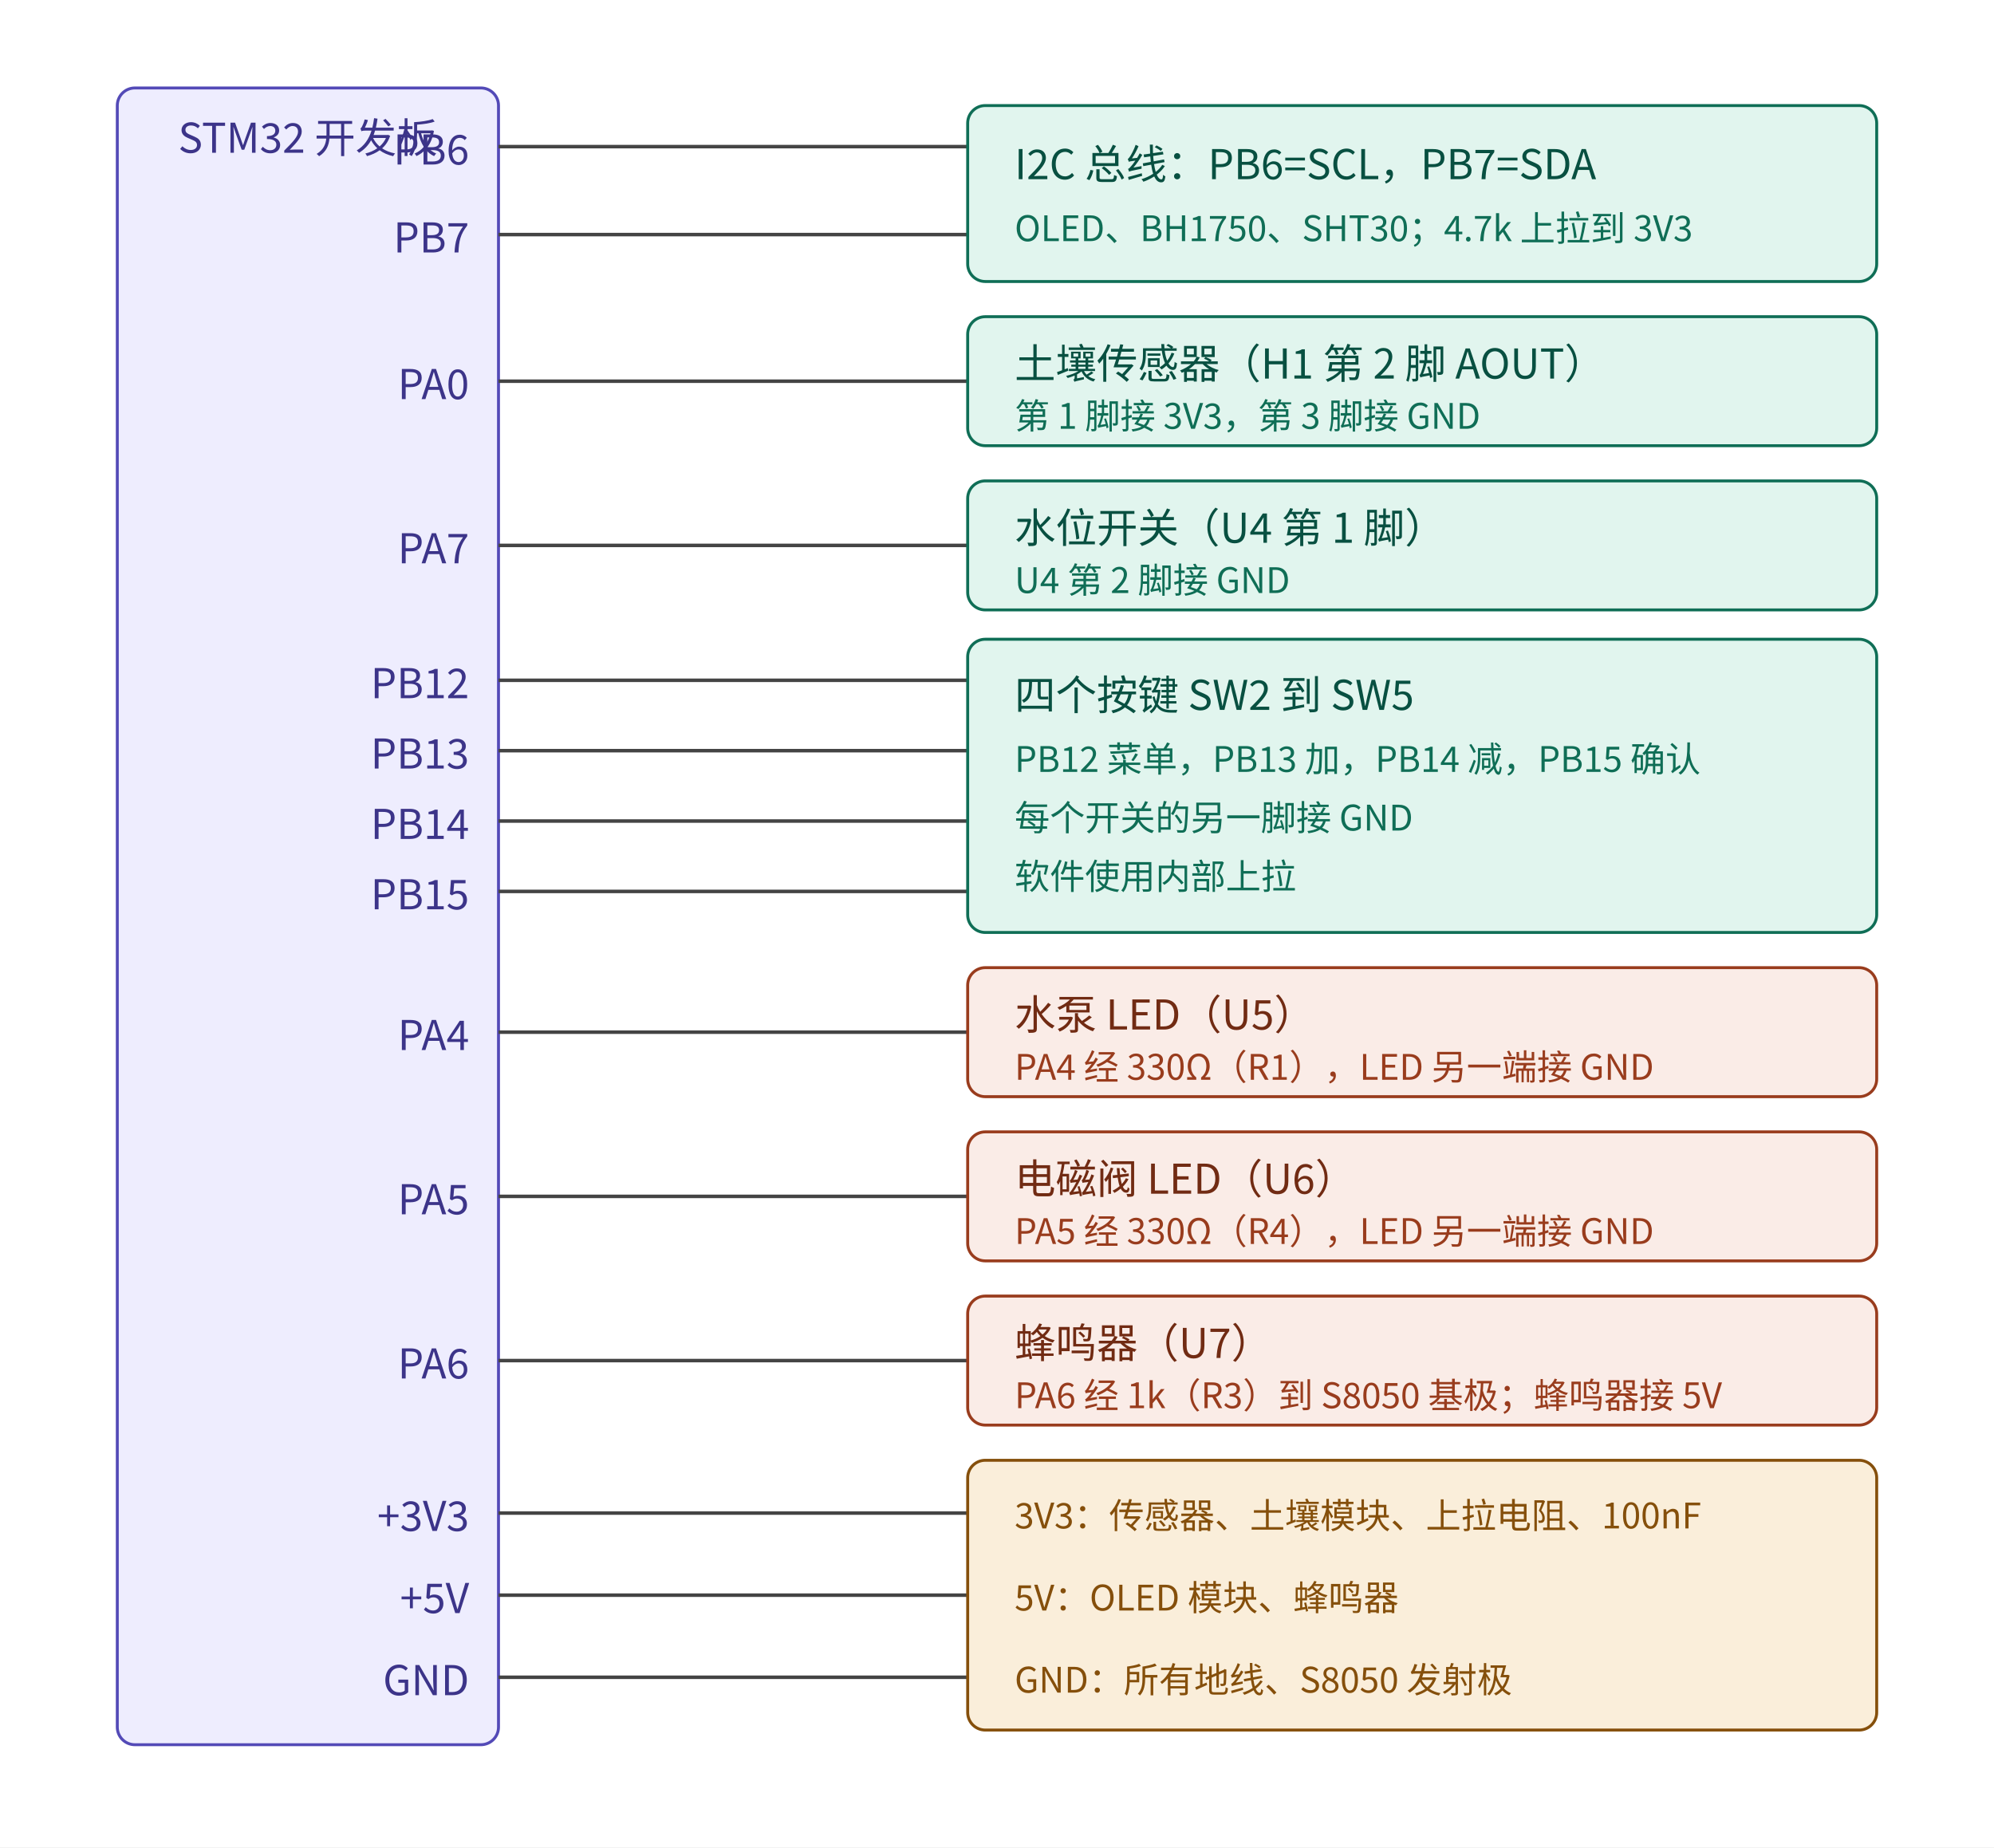
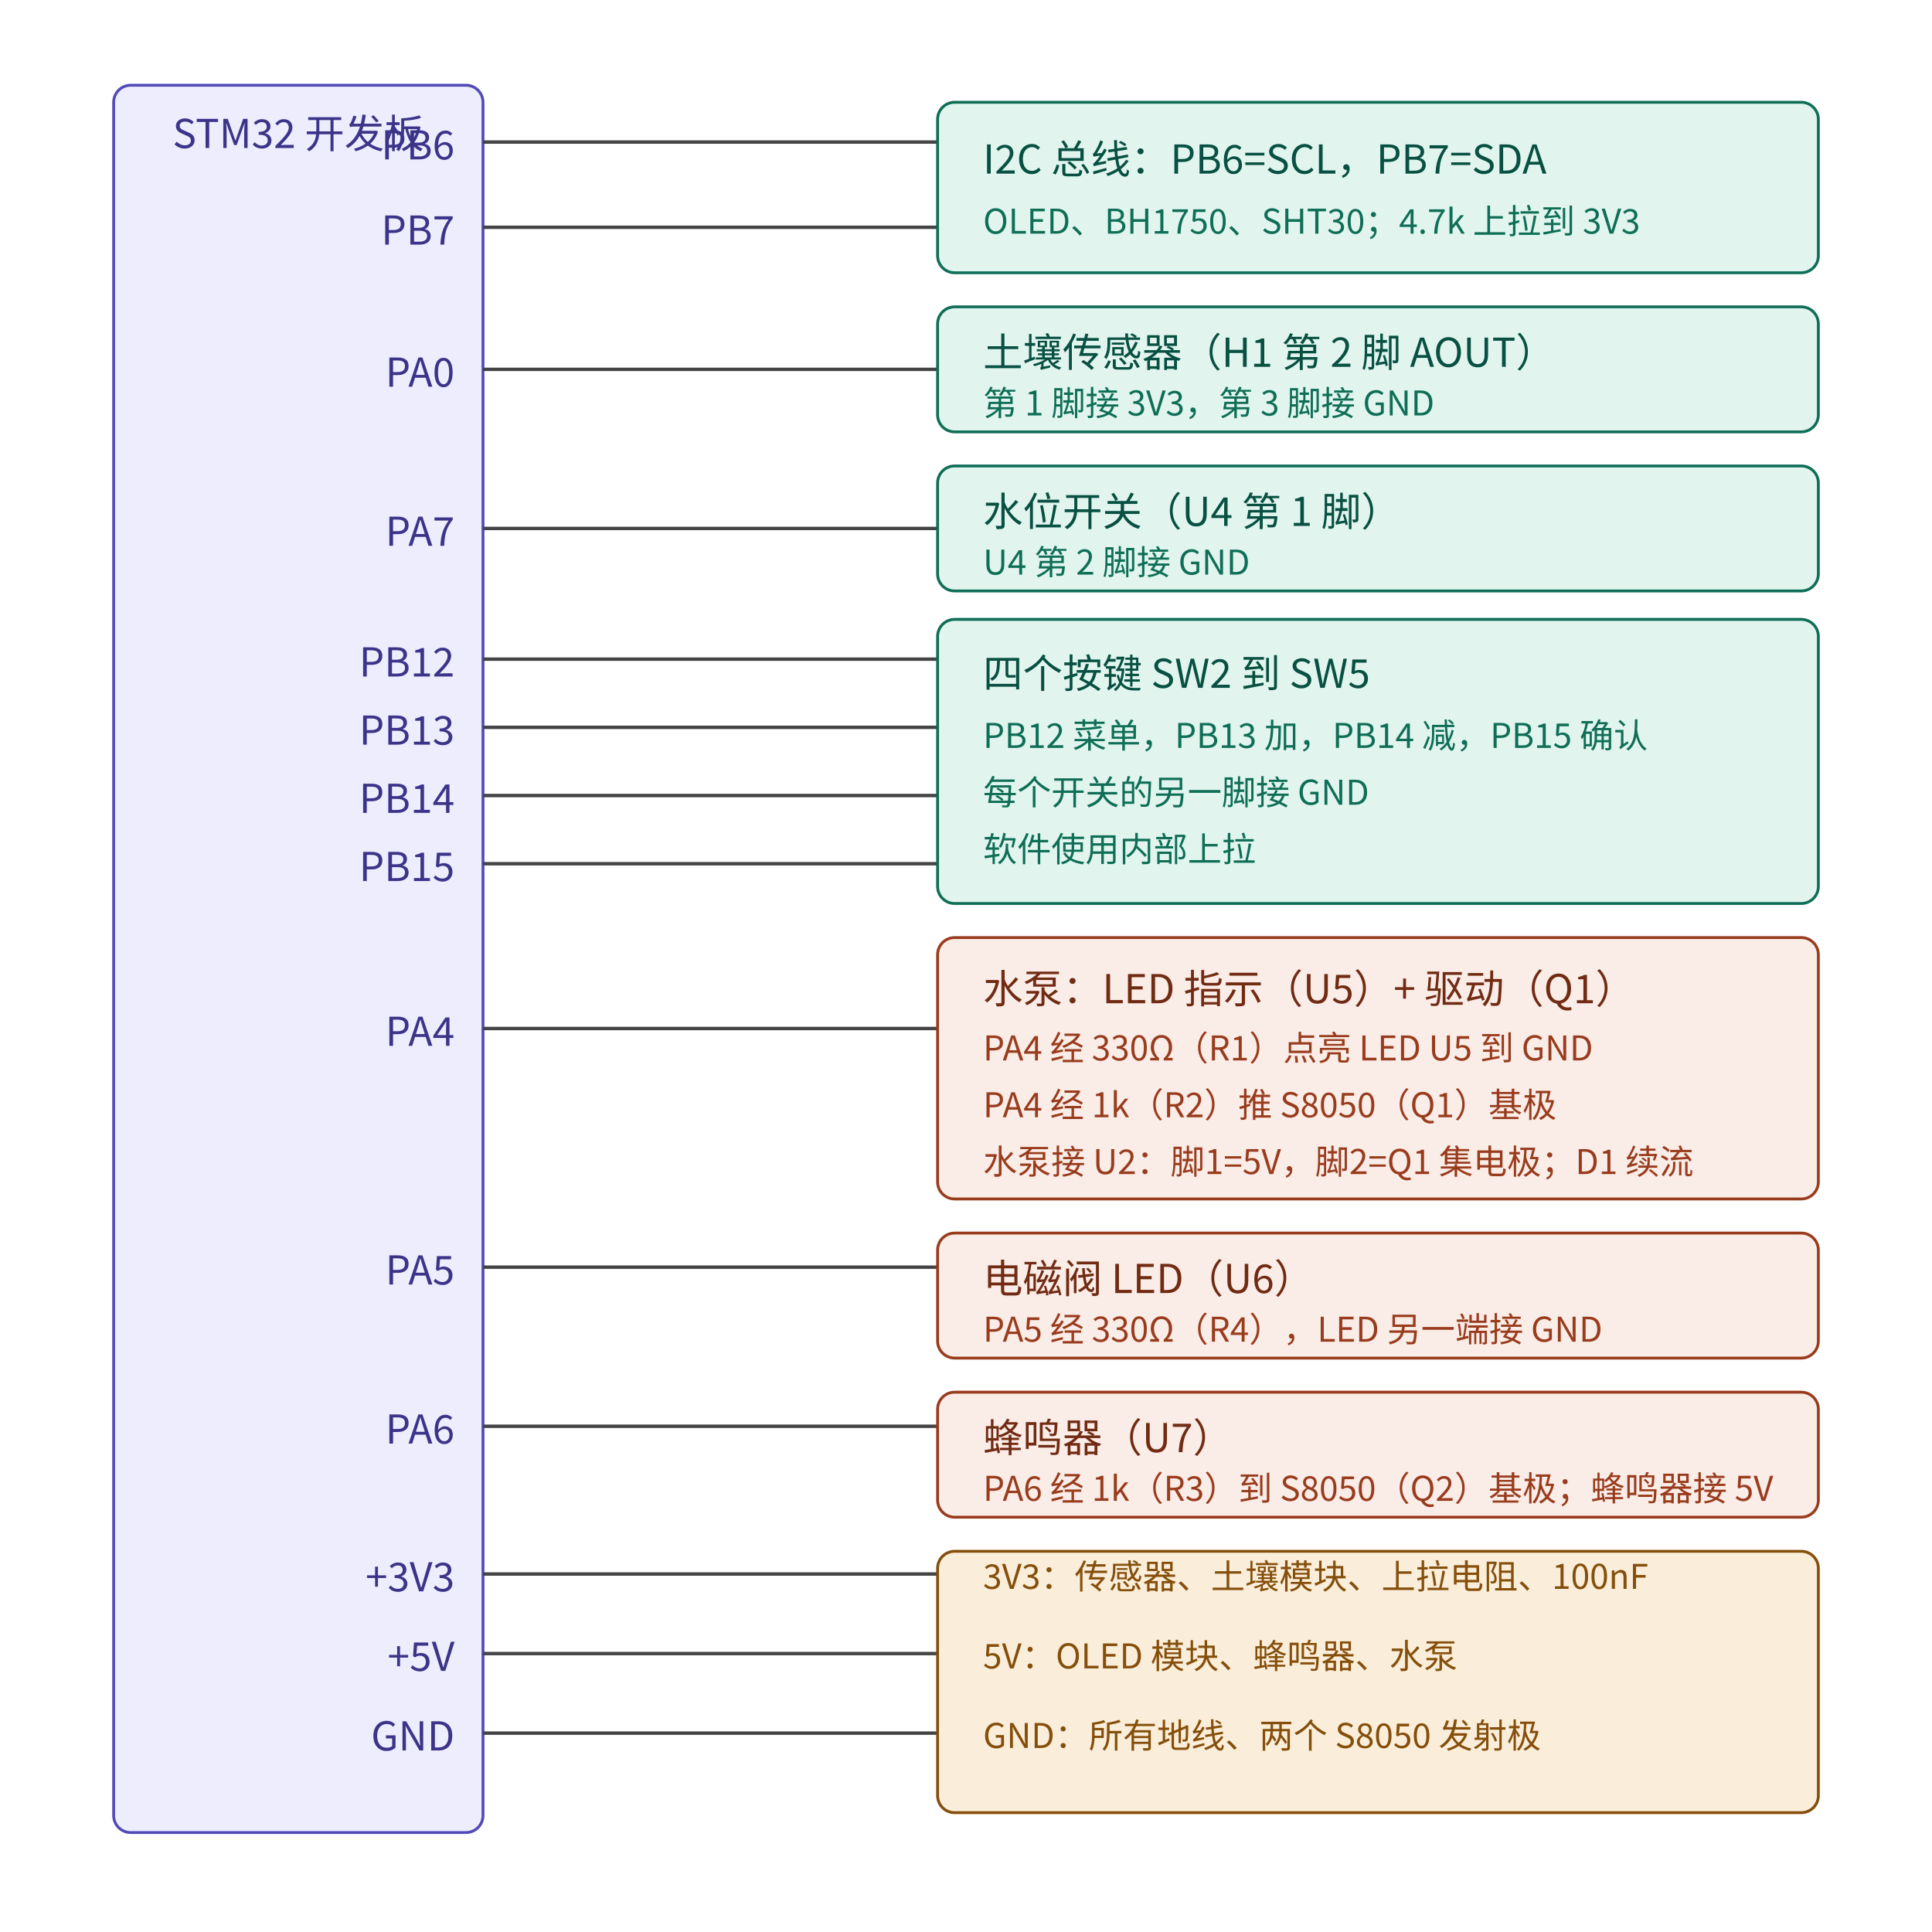
- <svg xmlns="http://www.w3.org/2000/svg" width="680" height="630" viewBox="0 0 680 630">
-   <rect width="680" height="630" fill="#ffffff" />
+ <svg xmlns="http://www.w3.org/2000/svg" width="680" height="680" viewBox="0 0 680 680">
+   <rect width="680" height="680" fill="#ffffff" />
  <defs>
    <marker id="a" viewBox="0 0 10 10" refX="8" refY="5" markerWidth="6" markerHeight="6" orient="auto-start-reverse">
      <path d="M2 1L8 5L2 9" fill="none" stroke="#444" stroke-width="1.5" stroke-linecap="round" stroke-linejoin="round" />
    </marker>
  </defs>
-   <rect x="40" y="30" width="130" height="565" rx="6" fill="#EEEDFE" stroke="#534AB7" stroke-width="1" />
+   <rect x="40" y="30" width="130" height="615" rx="6" fill="#EEEDFE" stroke="#534AB7" stroke-width="1" />
  <text x="105.0" y="46" text-anchor="middle" dominant-baseline="central" font-size="14" font-weight="500" fill="#3C3489" font-family="PingFang SC,Microsoft YaHei,Noto Sans CJK SC,sans-serif">STM32 开发板</text>
  <text x="160" y="50" text-anchor="end" dominant-baseline="central" font-size="14" fill="#3C3489" font-family="PingFang SC,Microsoft YaHei,Noto Sans CJK SC,sans-serif">PB6</text>
  <line x1="170" y1="50" x2="330" y2="50" stroke="#444" stroke-width="1.2" />
  <text x="160" y="80" text-anchor="end" dominant-baseline="central" font-size="14" fill="#3C3489" font-family="PingFang SC,Microsoft YaHei,Noto Sans CJK SC,sans-serif">PB7</text>
  <line x1="170" y1="80" x2="330" y2="80" stroke="#444" stroke-width="1.2" />
  <text x="160" y="130" text-anchor="end" dominant-baseline="central" font-size="14" fill="#3C3489" font-family="PingFang SC,Microsoft YaHei,Noto Sans CJK SC,sans-serif">PA0</text>
  <line x1="170" y1="130" x2="330" y2="130" stroke="#444" stroke-width="1.2" />
  <text x="160" y="186" text-anchor="end" dominant-baseline="central" font-size="14" fill="#3C3489" font-family="PingFang SC,Microsoft YaHei,Noto Sans CJK SC,sans-serif">PA7</text>
  <line x1="170" y1="186" x2="330" y2="186" stroke="#444" stroke-width="1.2" />
  <text x="160" y="232" text-anchor="end" dominant-baseline="central" font-size="14" fill="#3C3489" font-family="PingFang SC,Microsoft YaHei,Noto Sans CJK SC,sans-serif">PB12</text>
  <line x1="170" y1="232" x2="330" y2="232" stroke="#444" stroke-width="1.2" />
  <text x="160" y="256" text-anchor="end" dominant-baseline="central" font-size="14" fill="#3C3489" font-family="PingFang SC,Microsoft YaHei,Noto Sans CJK SC,sans-serif">PB13</text>
  <line x1="170" y1="256" x2="330" y2="256" stroke="#444" stroke-width="1.2" />
  <text x="160" y="280" text-anchor="end" dominant-baseline="central" font-size="14" fill="#3C3489" font-family="PingFang SC,Microsoft YaHei,Noto Sans CJK SC,sans-serif">PB14</text>
  <line x1="170" y1="280" x2="330" y2="280" stroke="#444" stroke-width="1.2" />
  <text x="160" y="304" text-anchor="end" dominant-baseline="central" font-size="14" fill="#3C3489" font-family="PingFang SC,Microsoft YaHei,Noto Sans CJK SC,sans-serif">PB15</text>
  <line x1="170" y1="304" x2="330" y2="304" stroke="#444" stroke-width="1.2" />
-   <text x="160" y="352" text-anchor="end" dominant-baseline="central" font-size="14" fill="#3C3489" font-family="PingFang SC,Microsoft YaHei,Noto Sans CJK SC,sans-serif">PA4</text>
-   <line x1="170" y1="352" x2="330" y2="352" stroke="#444" stroke-width="1.2" />
-   <text x="160" y="408" text-anchor="end" dominant-baseline="central" font-size="14" fill="#3C3489" font-family="PingFang SC,Microsoft YaHei,Noto Sans CJK SC,sans-serif">PA5</text>
-   <line x1="170" y1="408" x2="330" y2="408" stroke="#444" stroke-width="1.2" />
-   <text x="160" y="464" text-anchor="end" dominant-baseline="central" font-size="14" fill="#3C3489" font-family="PingFang SC,Microsoft YaHei,Noto Sans CJK SC,sans-serif">PA6</text>
-   <line x1="170" y1="464" x2="330" y2="464" stroke="#444" stroke-width="1.2" />
-   <text x="160" y="516" text-anchor="end" dominant-baseline="central" font-size="14" fill="#3C3489" font-family="PingFang SC,Microsoft YaHei,Noto Sans CJK SC,sans-serif">+3V3</text>
-   <line x1="170" y1="516" x2="330" y2="516" stroke="#444" stroke-width="1.2" />
-   <text x="160" y="544" text-anchor="end" dominant-baseline="central" font-size="14" fill="#3C3489" font-family="PingFang SC,Microsoft YaHei,Noto Sans CJK SC,sans-serif">+5V</text>
-   <line x1="170" y1="544" x2="330" y2="544" stroke="#444" stroke-width="1.2" />
-   <text x="160" y="572" text-anchor="end" dominant-baseline="central" font-size="14" fill="#3C3489" font-family="PingFang SC,Microsoft YaHei,Noto Sans CJK SC,sans-serif">GND</text>
-   <line x1="170" y1="572" x2="330" y2="572" stroke="#444" stroke-width="1.2" />
+   <text x="160" y="362" text-anchor="end" dominant-baseline="central" font-size="14" fill="#3C3489" font-family="PingFang SC,Microsoft YaHei,Noto Sans CJK SC,sans-serif">PA4</text>
+   <line x1="170" y1="362" x2="330" y2="362" stroke="#444" stroke-width="1.2" />
+   <text x="160" y="446" text-anchor="end" dominant-baseline="central" font-size="14" fill="#3C3489" font-family="PingFang SC,Microsoft YaHei,Noto Sans CJK SC,sans-serif">PA5</text>
+   <line x1="170" y1="446" x2="330" y2="446" stroke="#444" stroke-width="1.2" />
+   <text x="160" y="502" text-anchor="end" dominant-baseline="central" font-size="14" fill="#3C3489" font-family="PingFang SC,Microsoft YaHei,Noto Sans CJK SC,sans-serif">PA6</text>
+   <line x1="170" y1="502" x2="330" y2="502" stroke="#444" stroke-width="1.2" />
+   <text x="160" y="554" text-anchor="end" dominant-baseline="central" font-size="14" fill="#3C3489" font-family="PingFang SC,Microsoft YaHei,Noto Sans CJK SC,sans-serif">+3V3</text>
+   <line x1="170" y1="554" x2="330" y2="554" stroke="#444" stroke-width="1.2" />
+   <text x="160" y="582" text-anchor="end" dominant-baseline="central" font-size="14" fill="#3C3489" font-family="PingFang SC,Microsoft YaHei,Noto Sans CJK SC,sans-serif">+5V</text>
+   <line x1="170" y1="582" x2="330" y2="582" stroke="#444" stroke-width="1.2" />
+   <text x="160" y="610" text-anchor="end" dominant-baseline="central" font-size="14" fill="#3C3489" font-family="PingFang SC,Microsoft YaHei,Noto Sans CJK SC,sans-serif">GND</text>
+   <line x1="170" y1="610" x2="330" y2="610" stroke="#444" stroke-width="1.2" />
  <rect x="330" y="36" width="310" height="60" rx="6" fill="#E1F5EE" stroke="#0F6E56" stroke-width="1" />
  <text x="346" y="55" text-anchor="start" dominant-baseline="central" font-size="14" font-weight="500" fill="#085041" font-family="PingFang SC,Microsoft YaHei,Noto Sans CJK SC,sans-serif">I2C 总线：PB6=SCL，PB7=SDA</text>
  <text x="346" y="77" text-anchor="start" dominant-baseline="central" font-size="12" font-weight="400" fill="#0F6E56" font-family="PingFang SC,Microsoft YaHei,Noto Sans CJK SC,sans-serif">OLED、BH1750、SHT30；4.7k 上拉到 3V3</text>
  <rect x="330" y="108" width="310" height="44" rx="6" fill="#E1F5EE" stroke="#0F6E56" stroke-width="1" />
  <text x="346" y="123" text-anchor="start" dominant-baseline="central" font-size="14" font-weight="500" fill="#085041" font-family="PingFang SC,Microsoft YaHei,Noto Sans CJK SC,sans-serif">土壤传感器（H1 第 2 脚 AOUT）</text>
  <text x="346" y="141" text-anchor="start" dominant-baseline="central" font-size="12" font-weight="400" fill="#0F6E56" font-family="PingFang SC,Microsoft YaHei,Noto Sans CJK SC,sans-serif">第 1 脚接 3V3，第 3 脚接 GND</text>
  <rect x="330" y="164" width="310" height="44" rx="6" fill="#E1F5EE" stroke="#0F6E56" stroke-width="1" />
  <text x="346" y="179" text-anchor="start" dominant-baseline="central" font-size="14" font-weight="500" fill="#085041" font-family="PingFang SC,Microsoft YaHei,Noto Sans CJK SC,sans-serif">水位开关（U4 第 1 脚）</text>
  <text x="346" y="197" text-anchor="start" dominant-baseline="central" font-size="12" font-weight="400" fill="#0F6E56" font-family="PingFang SC,Microsoft YaHei,Noto Sans CJK SC,sans-serif">U4 第 2 脚接 GND</text>
  <rect x="330" y="218" width="310" height="100" rx="6" fill="#E1F5EE" stroke="#0F6E56" stroke-width="1" />
  <text x="346" y="236" text-anchor="start" dominant-baseline="central" font-size="14" font-weight="500" fill="#085041" font-family="PingFang SC,Microsoft YaHei,Noto Sans CJK SC,sans-serif">四个按键 SW2 到 SW5</text>
  <text x="346" y="258" text-anchor="start" dominant-baseline="central" font-size="12" font-weight="400" fill="#0F6E56" font-family="PingFang SC,Microsoft YaHei,Noto Sans CJK SC,sans-serif">PB12 菜单，PB13 加，PB14 减，PB15 确认</text>
  <text x="346" y="278" text-anchor="start" dominant-baseline="central" font-size="12" font-weight="400" fill="#0F6E56" font-family="PingFang SC,Microsoft YaHei,Noto Sans CJK SC,sans-serif">每个开关的另一脚接 GND</text>
  <text x="346" y="298" text-anchor="start" dominant-baseline="central" font-size="12" font-weight="400" fill="#0F6E56" font-family="PingFang SC,Microsoft YaHei,Noto Sans CJK SC,sans-serif">软件使用内部上拉</text>
-   <rect x="330" y="330" width="310" height="44" rx="6" fill="#FAECE7" stroke="#993C1D" stroke-width="1" />
-   <text x="346" y="345" text-anchor="start" dominant-baseline="central" font-size="14" font-weight="500" fill="#712B13" font-family="PingFang SC,Microsoft YaHei,Noto Sans CJK SC,sans-serif">水泵 LED（U5）</text>
-   <text x="346" y="363" text-anchor="start" dominant-baseline="central" font-size="12" font-weight="400" fill="#993C1D" font-family="PingFang SC,Microsoft YaHei,Noto Sans CJK SC,sans-serif">PA4 经 330Ω（R1），LED 另一端接 GND</text>
-   <rect x="330" y="386" width="310" height="44" rx="6" fill="#FAECE7" stroke="#993C1D" stroke-width="1" />
-   <text x="346" y="401" text-anchor="start" dominant-baseline="central" font-size="14" font-weight="500" fill="#712B13" font-family="PingFang SC,Microsoft YaHei,Noto Sans CJK SC,sans-serif">电磁阀 LED（U6）</text>
-   <text x="346" y="419" text-anchor="start" dominant-baseline="central" font-size="12" font-weight="400" fill="#993C1D" font-family="PingFang SC,Microsoft YaHei,Noto Sans CJK SC,sans-serif">PA5 经 330Ω（R4），LED 另一端接 GND</text>
-   <rect x="330" y="442" width="310" height="44" rx="6" fill="#FAECE7" stroke="#993C1D" stroke-width="1" />
-   <text x="346" y="457" text-anchor="start" dominant-baseline="central" font-size="14" font-weight="500" fill="#712B13" font-family="PingFang SC,Microsoft YaHei,Noto Sans CJK SC,sans-serif">蜂鸣器（U7）</text>
-   <text x="346" y="475" text-anchor="start" dominant-baseline="central" font-size="12" font-weight="400" fill="#993C1D" font-family="PingFang SC,Microsoft YaHei,Noto Sans CJK SC,sans-serif">PA6 经 1k（R3）到 S8050 基极；蜂鸣器接 5V</text>
-   <rect x="330" y="498" width="310" height="92" rx="6" fill="#FAEEDA" stroke="#854F0B" stroke-width="1" />
-   <text x="346" y="516" text-anchor="start" dominant-baseline="central" font-size="12" font-weight="400" fill="#854F0B" font-family="PingFang SC,Microsoft YaHei,Noto Sans CJK SC,sans-serif">3V3：传感器、土壤模块、上拉电阻、100nF</text>
-   <text x="346" y="544" text-anchor="start" dominant-baseline="central" font-size="12" font-weight="400" fill="#854F0B" font-family="PingFang SC,Microsoft YaHei,Noto Sans CJK SC,sans-serif">5V：OLED 模块、蜂鸣器</text>
-   <text x="346" y="572" text-anchor="start" dominant-baseline="central" font-size="12" font-weight="400" fill="#854F0B" font-family="PingFang SC,Microsoft YaHei,Noto Sans CJK SC,sans-serif">GND：所有地线、S8050 发射极</text>
+   <rect x="330" y="330" width="310" height="92" rx="6" fill="#FAECE7" stroke="#993C1D" stroke-width="1" />
+   <text x="346" y="347" text-anchor="start" dominant-baseline="central" font-size="14" font-weight="500" fill="#712B13" font-family="PingFang SC,Microsoft YaHei,Noto Sans CJK SC,sans-serif">水泵：LED 指示（U5）+ 驱动（Q1）</text>
+   <text x="346" y="368" text-anchor="start" dominant-baseline="central" font-size="12" font-weight="400" fill="#993C1D" font-family="PingFang SC,Microsoft YaHei,Noto Sans CJK SC,sans-serif">PA4 经 330Ω（R1）点亮 LED U5 到 GND</text>
+   <text x="346" y="388" text-anchor="start" dominant-baseline="central" font-size="12" font-weight="400" fill="#993C1D" font-family="PingFang SC,Microsoft YaHei,Noto Sans CJK SC,sans-serif">PA4 经 1k（R2）推 S8050（Q1）基极</text>
+   <text x="346" y="408" text-anchor="start" dominant-baseline="central" font-size="12" font-weight="400" fill="#993C1D" font-family="PingFang SC,Microsoft YaHei,Noto Sans CJK SC,sans-serif">水泵接 U2：脚1=5V，脚2=Q1 集电极；D1 续流</text>
+   <rect x="330" y="434" width="310" height="44" rx="6" fill="#FAECE7" stroke="#993C1D" stroke-width="1" />
+   <text x="346" y="449" text-anchor="start" dominant-baseline="central" font-size="14" font-weight="500" fill="#712B13" font-family="PingFang SC,Microsoft YaHei,Noto Sans CJK SC,sans-serif">电磁阀 LED（U6）</text>
+   <text x="346" y="467" text-anchor="start" dominant-baseline="central" font-size="12" font-weight="400" fill="#993C1D" font-family="PingFang SC,Microsoft YaHei,Noto Sans CJK SC,sans-serif">PA5 经 330Ω（R4），LED 另一端接 GND</text>
+   <rect x="330" y="490" width="310" height="44" rx="6" fill="#FAECE7" stroke="#993C1D" stroke-width="1" />
+   <text x="346" y="505" text-anchor="start" dominant-baseline="central" font-size="14" font-weight="500" fill="#712B13" font-family="PingFang SC,Microsoft YaHei,Noto Sans CJK SC,sans-serif">蜂鸣器（U7）</text>
+   <text x="346" y="523" text-anchor="start" dominant-baseline="central" font-size="12" font-weight="400" fill="#993C1D" font-family="PingFang SC,Microsoft YaHei,Noto Sans CJK SC,sans-serif">PA6 经 1k（R3）到 S8050（Q2）基极；蜂鸣器接 5V</text>
+   <rect x="330" y="546" width="310" height="92" rx="6" fill="#FAEEDA" stroke="#854F0B" stroke-width="1" />
+   <text x="346" y="554" text-anchor="start" dominant-baseline="central" font-size="12" font-weight="400" fill="#854F0B" font-family="PingFang SC,Microsoft YaHei,Noto Sans CJK SC,sans-serif">3V3：传感器、土壤模块、上拉电阻、100nF</text>
+   <text x="346" y="582" text-anchor="start" dominant-baseline="central" font-size="12" font-weight="400" fill="#854F0B" font-family="PingFang SC,Microsoft YaHei,Noto Sans CJK SC,sans-serif">5V：OLED 模块、蜂鸣器、水泵</text>
+   <text x="346" y="610" text-anchor="start" dominant-baseline="central" font-size="12" font-weight="400" fill="#854F0B" font-family="PingFang SC,Microsoft YaHei,Noto Sans CJK SC,sans-serif">GND：所有地线、两个 S8050 发射极</text>
</svg>
